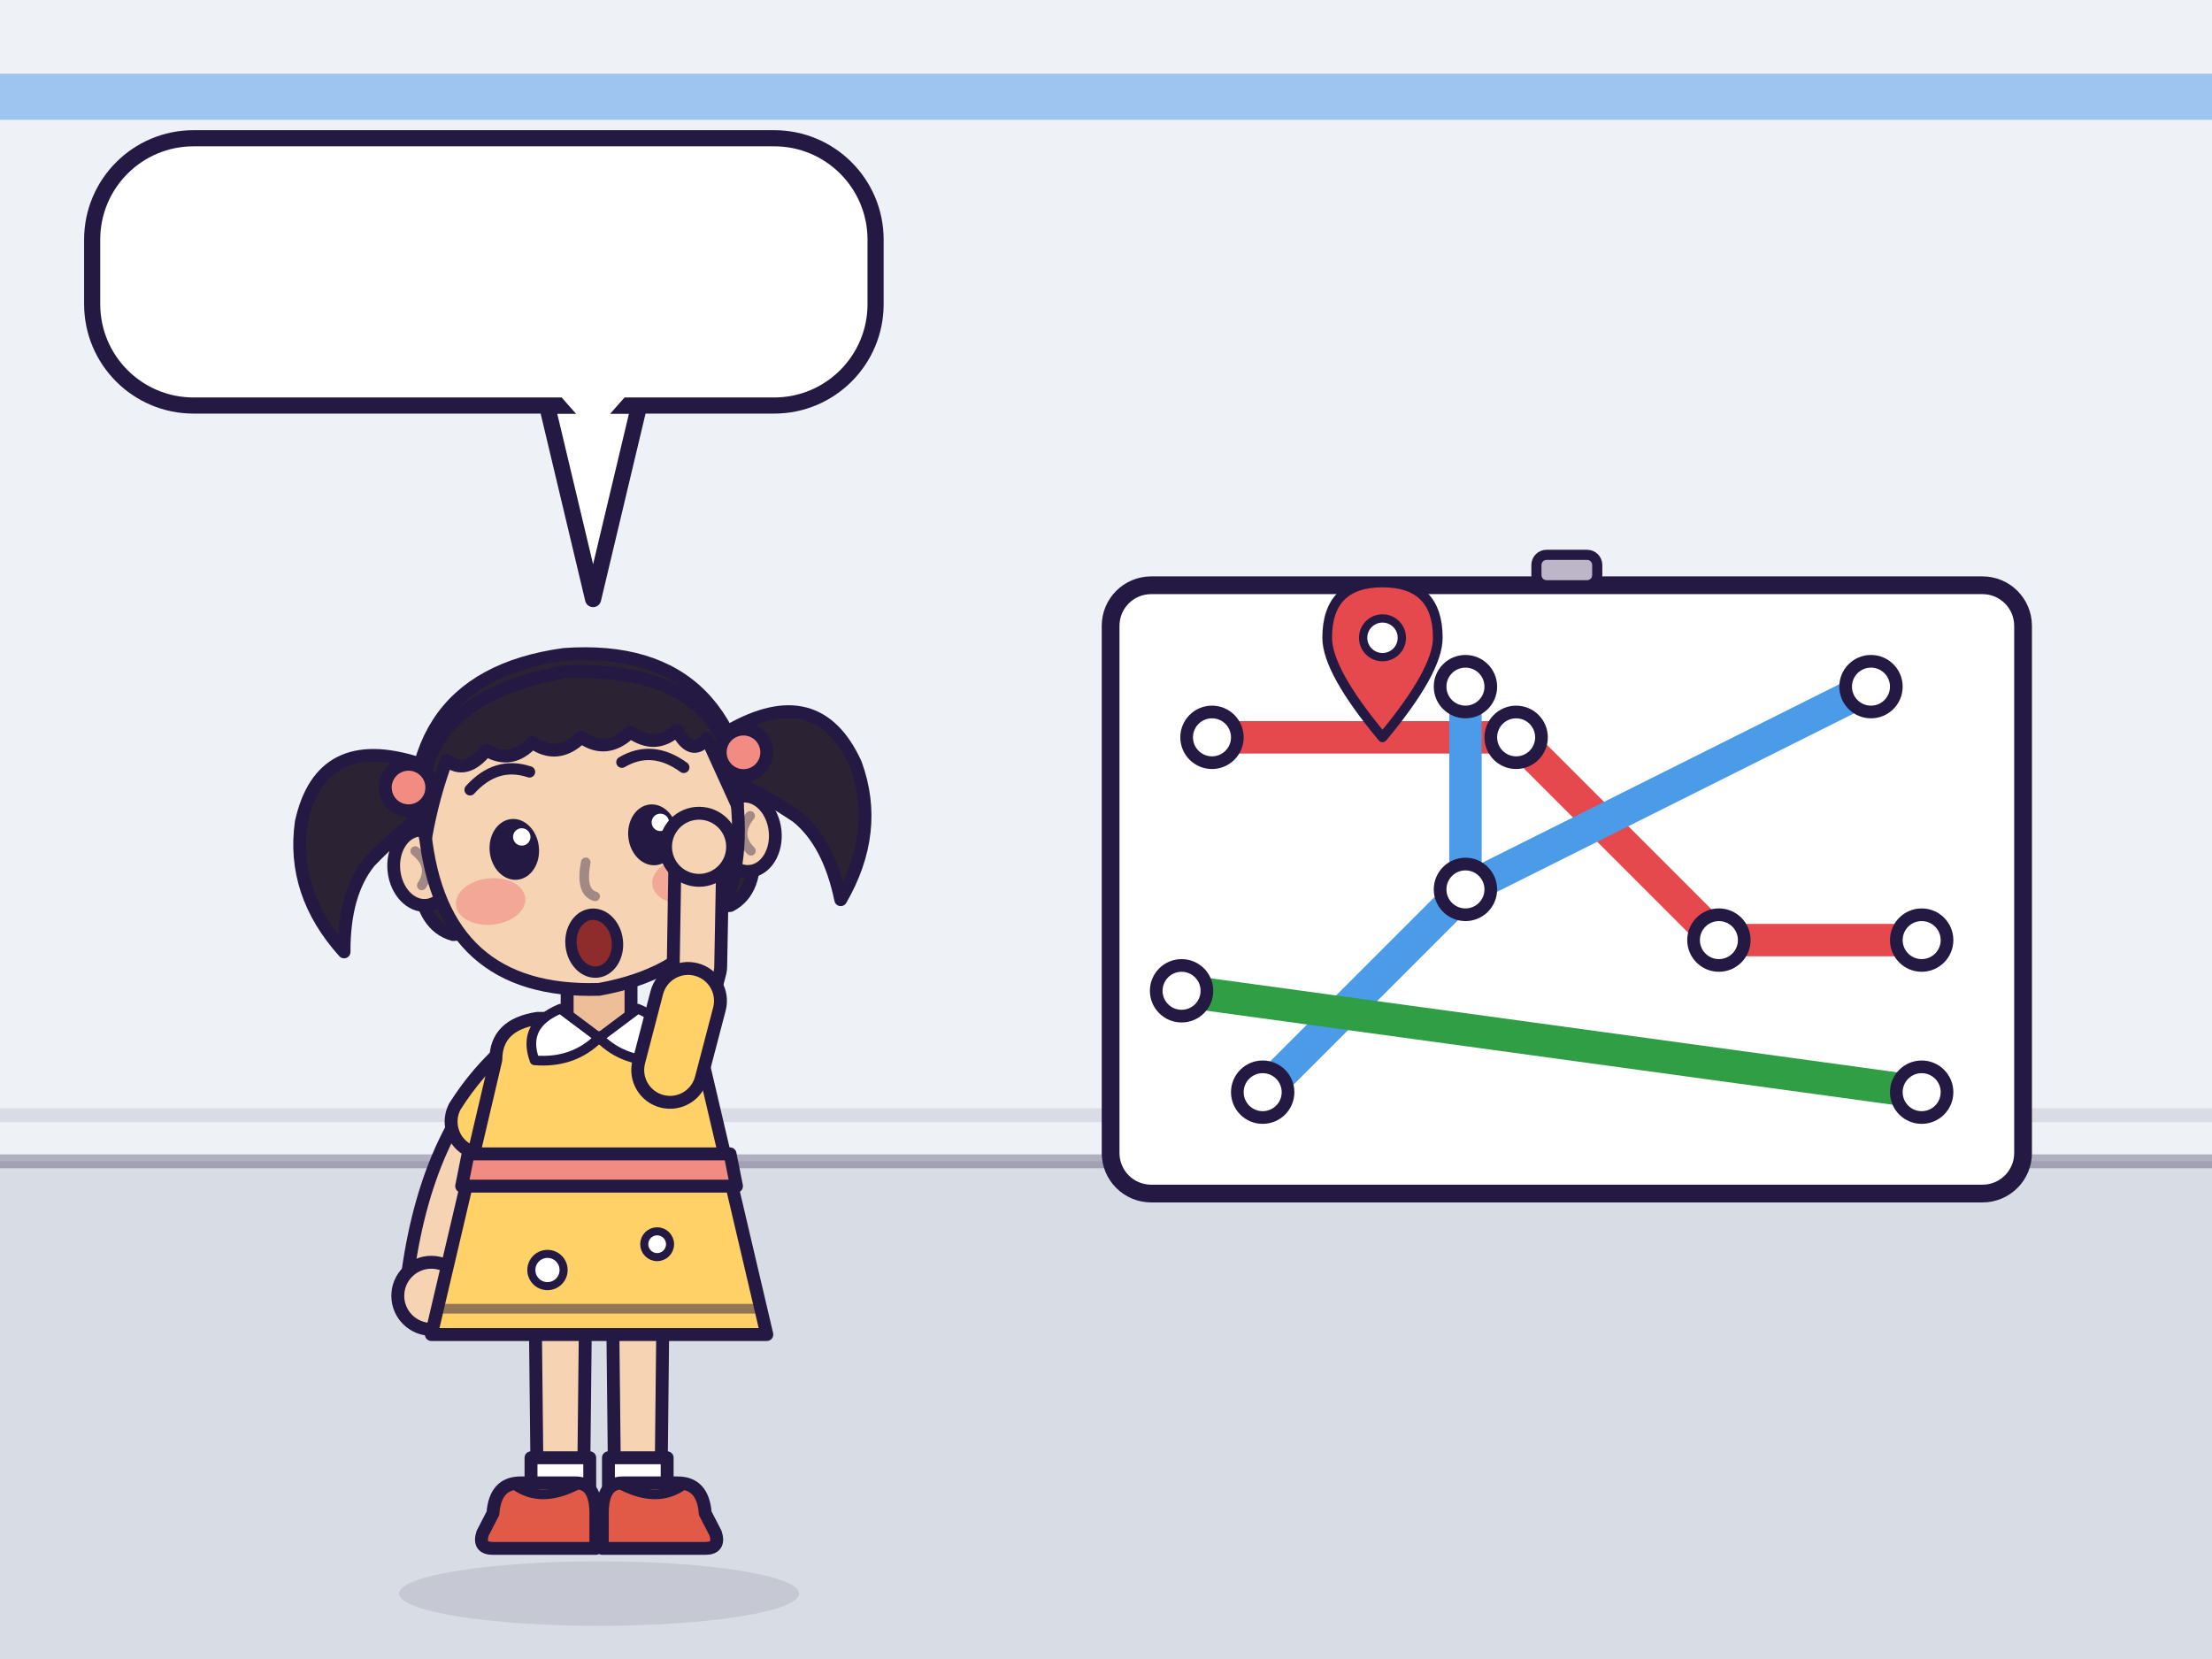
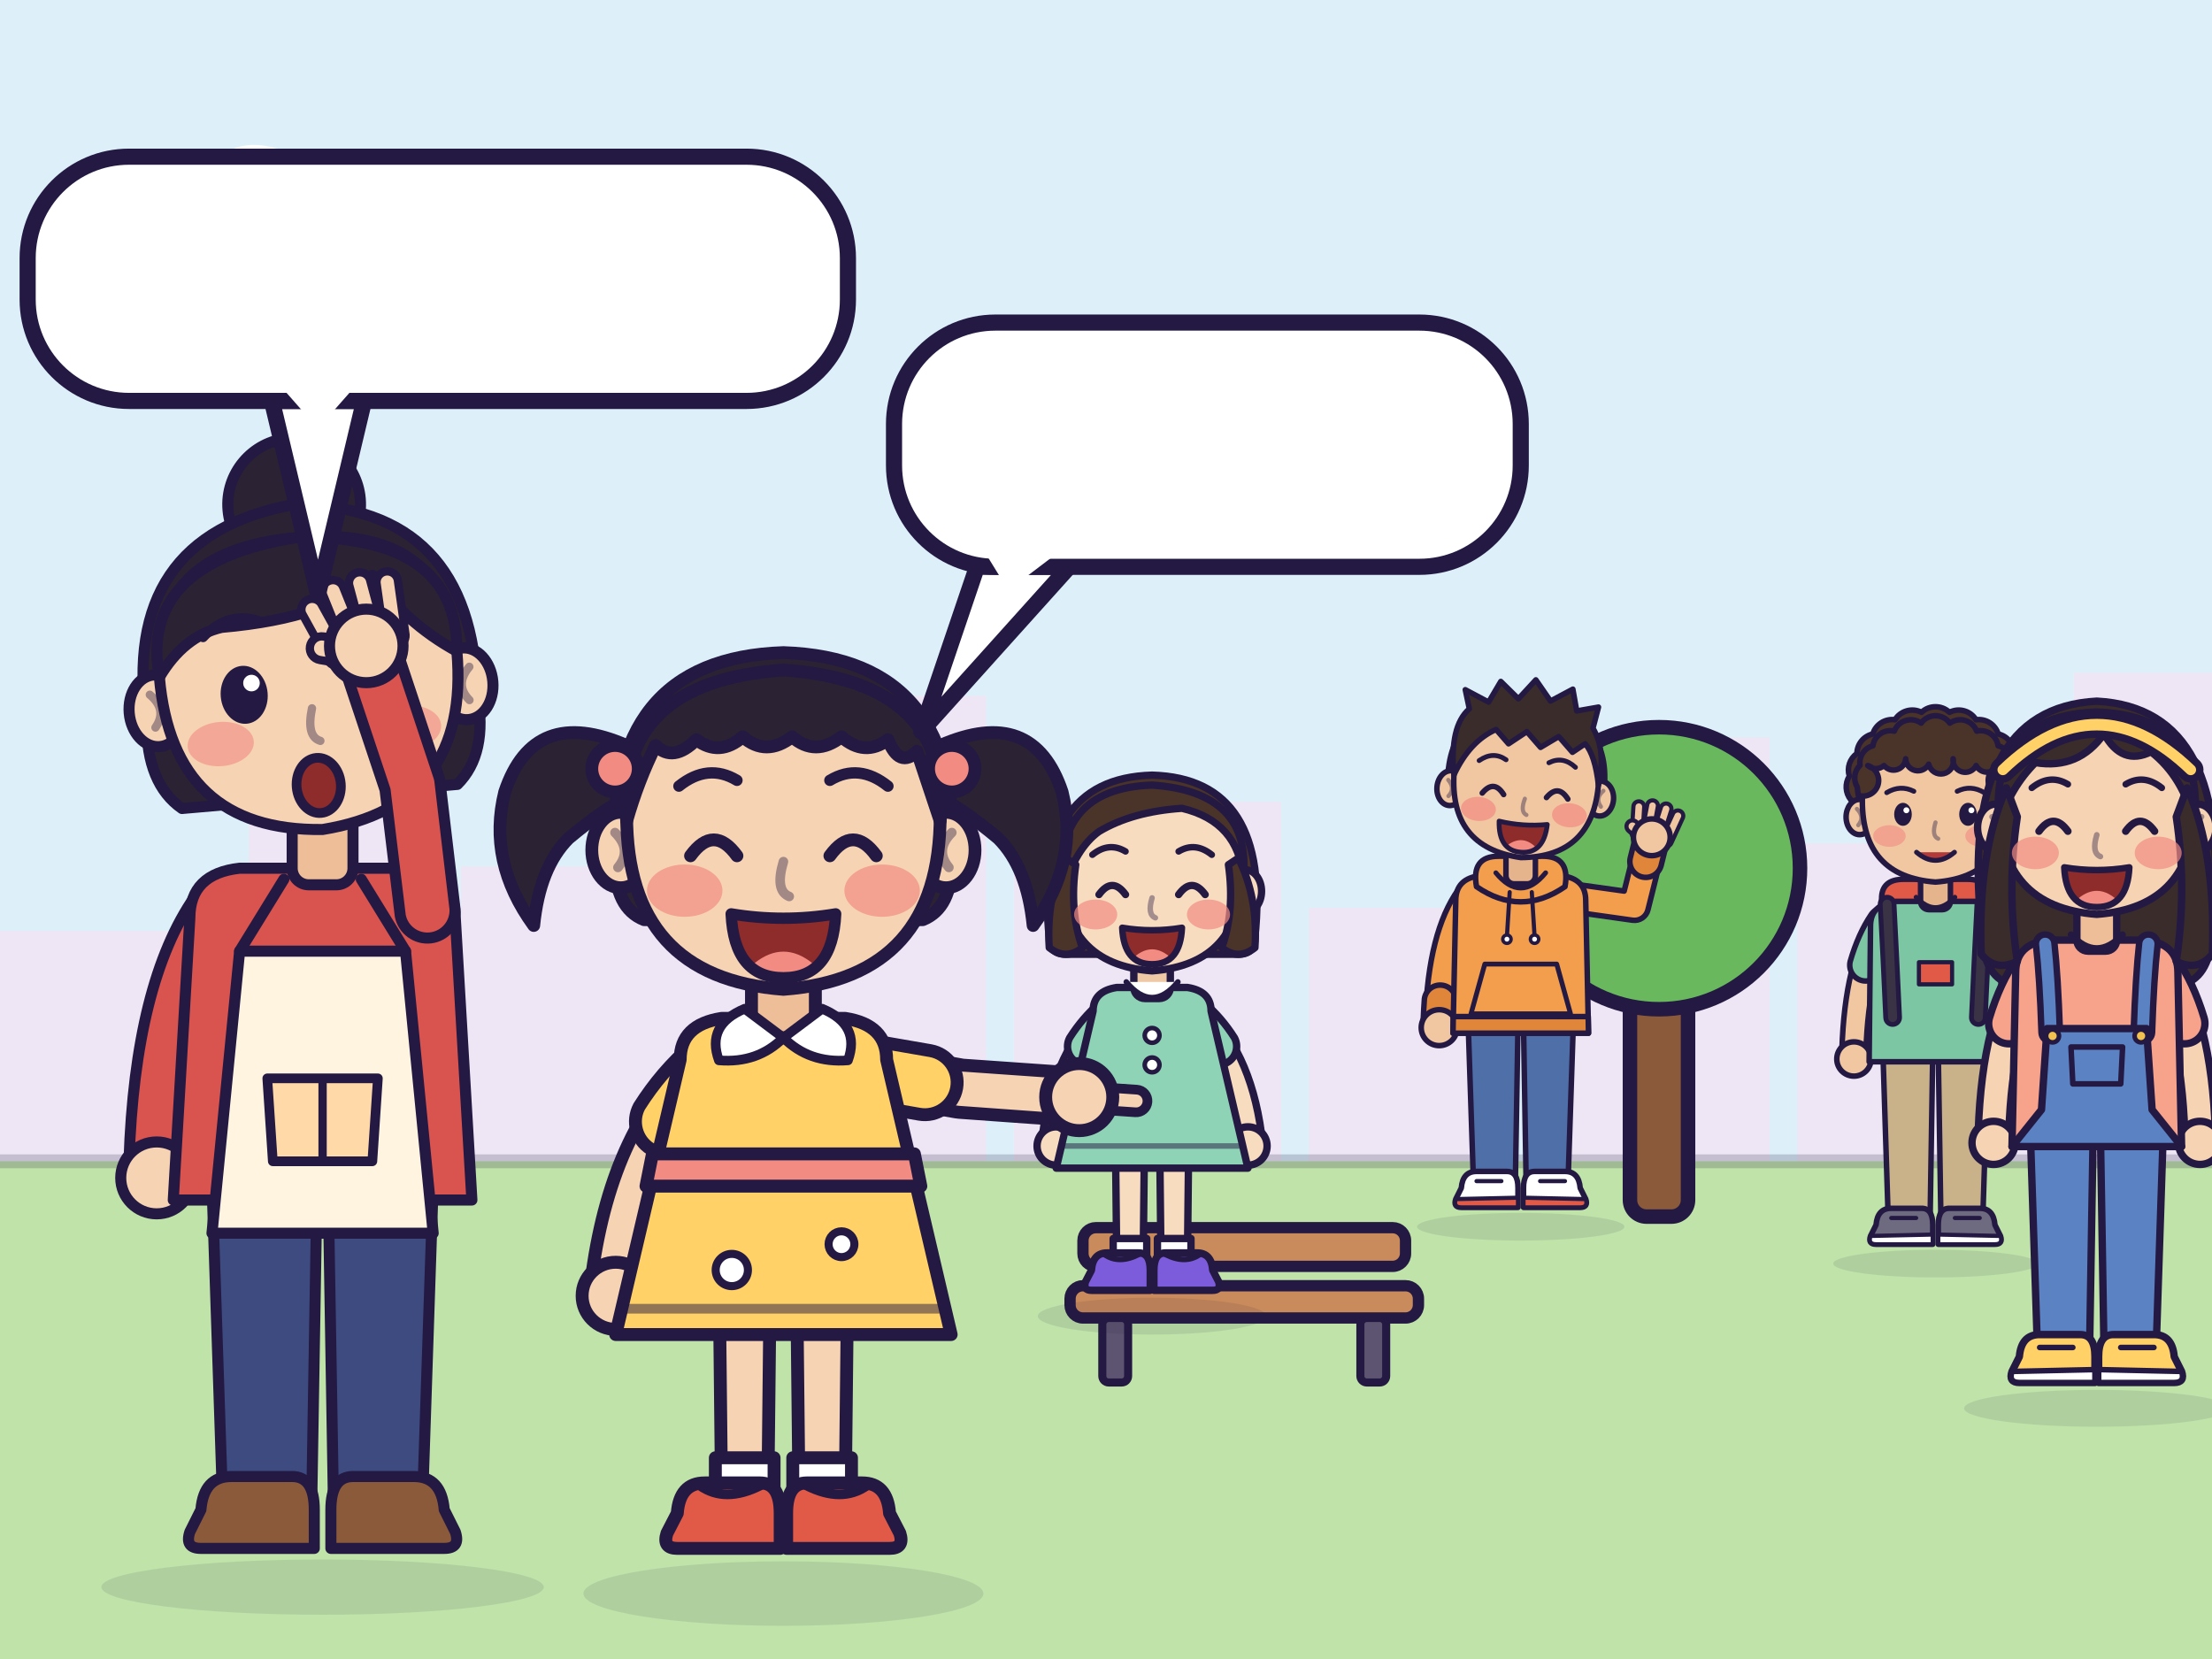
- <svg xmlns="http://www.w3.org/2000/svg" viewBox="0 0 480 360" role="img" aria-label="In a metro station, Little Sister looks at the route map, confused: &quot;我在哪儿？&quot;">
+ <svg xmlns="http://www.w3.org/2000/svg" viewBox="0 0 480 360" role="img" aria-label="In a busy park, Mom looks for Big Brother: &quot;他在哪儿？&quot; Little Sister points at him by the tree: &quot;在那儿！&quot;">
  <g stroke="#231942" stroke-width="3.5" stroke-linejoin="round" stroke-linecap="round">
-     <rect x="0" y="0" width="480" height="360" fill="#EEF1F6" stroke="none" />
-     <rect x="0" y="16" width="480" height="10" fill="#9EC5F0" stroke="none" />
-     <rect x="0" y="252" width="480" height="108" fill="#D8DCE4" stroke="none" />
-     <path d="M0 252L480 252" fill="none" stroke-width="3" opacity="0.3" />
-     <path d="M0 242L480 242" fill="none" stroke-width="3" opacity="0.1" />
-     <g transform="translate(340 270) scale(1.1 1.1)">
-       <g class="prop p-metro-map">
-         <rect x="-90" y="-130" width="180" height="120" rx="8" fill="#FFFFFF" />
-         <path d="M-70-96.8L-10-96.8A3.2 3.2 0 0 0-10-103.2L-70-103.2A3.2 3.2 0 0 0-70-96.8Z" fill="#E5484D" stroke="none" />
-         <path d="M-12.3-97.7L27.7-57.7A3.2 3.2 0 0 0 32.3-62.3L-7.7-102.3A3.2 3.2 0 0 0-12.3-97.7Z" fill="#E5484D" stroke="none" />
-         <path d="M30-56.8L70-56.8A3.2 3.2 0 0 0 70-63.2L30-63.2A3.2 3.2 0 0 0 30-56.8Z" fill="#E5484D" stroke="none" />
-         <path d="M-57.7-27.7L-17.7-67.7A3.2 3.2 0 0 0-22.3-72.3L-62.3-32.3A3.2 3.2 0 0 0-57.7-27.7Z" fill="#4C9BE8" stroke="none" />
-         <path d="M-16.8-70L-16.8-110A3.2 3.2 0 0 0-23.2-110L-23.2-70A3.2 3.2 0 0 0-16.8-70Z" fill="#4C9BE8" stroke="none" />
-         <path d="M-18.6-67.1L61.4-107.1A3.2 3.2 0 0 0 58.6-112.9L-21.4-72.9A3.2 3.2 0 0 0-18.6-67.1Z" fill="#4C9BE8" stroke="none" />
-         <path d="M-76.4-46.8L69.6-26.8A3.2 3.2 0 0 0 70.4-33.2L-75.6-53.2A3.2 3.2 0 0 0-76.4-46.8Z" fill="#2F9E44" stroke="none" />
-         <circle cx="-70" cy="-100" r="5" fill="#FFFFFF" stroke-width="2.5" />
-         <circle cx="-10" cy="-100" r="5" fill="#FFFFFF" stroke-width="2.5" />
-         <circle cx="30" cy="-60" r="5" fill="#FFFFFF" stroke-width="2.5" />
-         <circle cx="70" cy="-60" r="5" fill="#FFFFFF" stroke-width="2.5" />
-         <circle cx="-60" cy="-30" r="5" fill="#FFFFFF" stroke-width="2.5" />
-         <circle cx="-20" cy="-70" r="5" fill="#FFFFFF" stroke-width="2.5" />
-         <circle cx="60" cy="-110" r="5" fill="#FFFFFF" stroke-width="2.5" />
-         <circle cx="-76" cy="-50" r="5" fill="#FFFFFF" stroke-width="2.5" />
-         <circle cx="70" cy="-30" r="5" fill="#FFFFFF" stroke-width="2.5" />
-         <circle cx="-20" cy="-110" r="5" fill="#FFFFFF" stroke-width="2.5" />
-         <rect x="-6" y="-136" width="12" height="6" rx="2" fill="#BDB6C9" stroke-width="2" />
-       </g>
-     </g>
-     <g transform="translate(300 160) scale(0.6 0.6)">
-       <g class="prop p-location-pin">
-         <path d="M0 0Q-20-24-20-36Q-20-56 0-56Q20-56 20-36Q20-24 0 0Z" fill="#E5484D" />
-         <circle cx="0" cy="-36" r="7" fill="#FFFFFF" stroke-width="3" />
-       </g>
-     </g>
-     <g transform="translate(130 336) scale(0.7 0.7)">
-       <g class="char c-1 ch-meimei">
+     <rect x="0" y="0" width="480" height="360" fill="#DDF0FA" stroke="none" />
+     <rect x="0" y="202" width="48" height="50" fill="#EEE6F4" stroke="none" />
+     <rect x="54" y="165" width="40" height="87" fill="#EEE6F4" stroke="none" />
+     <rect x="100" y="188" width="62" height="64" fill="#EEE6F4" stroke="none" />
+     <rect x="168" y="151" width="46" height="101" fill="#EEE6F4" stroke="none" />
+     <rect x="220" y="174" width="58" height="78" fill="#EEE6F4" stroke="none" />
+     <rect x="284" y="197" width="44" height="55" fill="#EEE6F4" stroke="none" />
+     <rect x="334" y="160" width="50" height="92" fill="#EEE6F4" stroke="none" />
+     <rect x="390" y="183" width="54" height="69" fill="#EEE6F4" stroke="none" />
+     <rect x="450" y="146" width="30" height="106" fill="#EEE6F4" stroke="none" />
+     <rect x="0" y="252" width="480" height="108" fill="#BFE3A8" stroke="none" />
+     <path d="M0 252L480 252" fill="none" stroke-width="3" opacity="0.2" />
+     <path d="M30 52Q26 38 44 38Q52 26 68 36Q84 34 82 52Z" fill="#FFFFFF" stroke="none" />
+     <g transform="translate(360 264) scale(0.9 0.9)">
+       <g class="prop p-tree">
+         <rect x="-7" y="-60" width="14" height="60" rx="4" fill="#8A5A3B" />
+         <circle cx="0" cy="-84" r="34" fill="#69B85E" />
+       </g>
+     </g>
+     <g transform="translate(270 300) scale(0.7 0.7)">
+       <g class="prop p-bench">
+         <rect x="-50" y="-48" width="100" height="12" rx="4" fill="#C98B5B" />
+         <rect x="-54" y="-30" width="108" height="10" rx="4" fill="#C98B5B" />
+         <rect x="-44" y="-20" width="8" height="20" rx="2" fill="#5C5470" stroke-width="2.5" />
+         <rect x="36" y="-20" width="8" height="20" rx="2" fill="#5C5470" stroke-width="2.5" />
+       </g>
+     </g>
+     <g transform="translate(330 262) scale(0.3 0.3)">
+       <g class="char c-1 ch-gege">
+         <g transform="translate(-150 -432)">
+           <ellipse class="shadow" cx="150" cy="446" rx="75" ry="10" fill="#231942" stroke="none" opacity="0.1" />
+           <g class="figure" stroke="#231942" stroke-width="4" stroke-linejoin="round" stroke-linecap="round">
+             <g class="legs">
+               <path d="M112 300L148 300L146 420L116 420Z" fill="#4E6FA8" />
+               <path d="M188 300L152 300L154 420L184 420Z" fill="#4E6FA8" />
+               <path d="M148 418Q148 406 140 406L118 406Q108 406 107 418L103 426Q101 432 107 432L148 432Z" fill="#FFFFFF" />
+               <path d="M103 426Q101 432 107 432L148 432L148 425Z" fill="#E05A47" stroke-width="3" />
+               <path d="M118 413L136 413" fill="none" stroke-width="3" />
+               <path d="M152 418Q152 406 160 406L182 406Q192 406 193 418L197 426Q199 432 193 432L152 432Z" fill="#FFFFFF" />
+               <path d="M197 426Q199 432 193 432L152 432L152 425Z" fill="#E05A47" stroke-width="3" />
+               <path d="M182 413L164 413" fill="none" stroke-width="3" />
+             </g>
+             <g transform="translate(150 300)">
+               <g class="upper">
+                 <g transform="translate(-150 -300)">
+                   <g transform="translate(187 208)">
+                     <g class="arm-left">
+                       <g transform="translate(-187 -208)">
+                         <path d="M185.6 217.9L230.9 224.3A10 10 0 0 0 242 216.8L252.7 174.1A10 10 0 0 0 233.3 169.3L224.8 203.2L188.4 198.1A10 10 0 0 0 185.6 217.9Z" fill="#F29E4C" />
+                         <path d="M251.5 184.9L254.1 174.5A11.5 11.5 0 0 0 231.8 168.9L229.2 179.3A11.5 11.5 0 0 0 251.5 184.9Z" fill="#E0863A" />
+                         <path d="M238.1 161.9L239.3 142.4A3.9 3.9 0 0 0 231.5 142L230.3 161.4A3.9 3.9 0 0 0 238.1 161.9Z" fill="#F1C7A2" stroke-width="3" />
+                         <path d="M245.1 164.1L249.2 141.8A3.9 3.9 0 0 0 241.6 140.3L237.4 162.7A3.9 3.9 0 0 0 245.1 164.1Z" fill="#F1C7A2" stroke-width="3" />
+                         <path d="M252 166.4L258.9 144.7A3.9 3.9 0 0 0 251.5 142.3L244.6 164A3.9 3.9 0 0 0 252 166.4Z" fill="#F1C7A2" stroke-width="3" />
+                         <path d="M258.9 168.6L267.3 150.2A3.9 3.9 0 0 0 260.2 147L251.8 165.3A3.9 3.9 0 0 0 258.9 168.6Z" fill="#F1C7A2" stroke-width="3" />
+                         <path d="M246.7 164.9L233.7 153.2A4.3 4.3 0 0 0 227.9 159.6L241 171.3A4.3 4.3 0 0 0 246.7 164.9Z" fill="#F1C7A2" stroke-width="3" />
+                         <circle class="hand" cx="244.8" cy="164.3" r="13.3" fill="#F1C7A2" />
+                       </g>
+                     </g>
+                   </g>
+                   <g transform="translate(113 208)">
+                     <g class="arm-right">
+                       <g transform="translate(-113 -208)">
+                         <path d="M104.8 202.2Q83.1 232.8 81 295.7A10 10 0 0 0 101 296.3Q102.9 239.5 121.2 213.8A10 10 0 0 0 104.8 202.2Z" fill="#F29E4C" />
+                         <path d="M80.3 281.2Q79.8 288.2 79.5 295.6A11.5 11.5 0 0 0 102.5 296.4Q102.7 289.4 103.2 282.9A11.5 11.5 0 0 0 80.3 281.2Z" fill="#E0863A" />
+                         <circle class="hand" cx="91" cy="302" r="13" fill="#F1C7A2" />
+                       </g>
+                     </g>
+                   </g>
+                   <g class="body">
+                     <path d="M103 210Q103 194 121 192L179 192Q197 194 197 210L199 306L101 306Z" fill="#F29E4C" />
+                     <path d="M101.2 294L198.8 294L199 306L101 306Z" fill="#E0863A" />
+                     <path class="hood" d="M118 200Q114 178 134 178L166 178Q186 178 182 200Q150 222 118 200Z" fill="#F29E4C" />
+                     <g class="neck">
+                       <rect x="139.3" y="171" width="21.3" height="27" rx="6" fill="#E6B48C" />
+                     </g>
+                     <path d="M132 190Q150 212 168 190" fill="none" stroke-width="3.5" />
+                     <path d="M142 204L140 236M158 204L160 236" fill="none" stroke-width="3" />
+                     <circle cx="140" cy="238" r="3" fill="#FFFFFF" stroke-width="2.5" />
+                     <circle cx="160" cy="238" r="3" fill="#FFFFFF" stroke-width="2.5" />
+                     <path class="pocket" d="M124 256L176 256L186 292L114 292Z" fill="#F29E4C" stroke-width="3.5" />
+                   </g>
+                   <g transform="translate(150 179) rotate(4)">
+                     <g class="head">
+                       <g transform="translate(-150 -179)">
+                         <g transform="translate(150 126.6) scale(0.97)" stroke-width="4.1">
+                           <g class="hair-back">
+                             <path d="M-58 6Q-64-56 0-62Q64-56 58 6Z" fill="#3A2C2A" />
+                           </g>
+                           <g class="ears">
+                             <ellipse cx="-56" cy="6" rx="10" ry="13" fill="#F1C7A2" />
+                             <ellipse cx="56" cy="6" rx="10" ry="13" fill="#F1C7A2" />
+                             <path d="M-58 0Q-52 6-57 12" fill="none" stroke-width="3.1" opacity="0.4" />
+                             <path d="M58 0Q52 6 57 12" fill="none" stroke-width="3.1" opacity="0.4" />
+                           </g>
+                           <path class="face" d="M-54-6Q-54-52 0-52Q54-52 54-6Q54 50 0 54Q-54 50-54-6Z" fill="#F1C7A2" />
+                           <g class="hair">
+                             <path d="M-54-4Q-60-40-46-54L-50-68L-32-60L-24-76L-10-64L2-79L14-64L30-74L34-58L50-62L47-46Q58-30 54-4Q50-26 42-34L33-27L22-38L9-29L-2-40L-15-30L-25-40Q-44-30-54-4Z" fill="#3A2C2A" />
+                           </g>
+                           <g class="cheeks">
+                             <ellipse cx="-34" cy="20" rx="13" ry="9" fill="#F28B82" stroke="none" opacity="0.7" />
+                             <ellipse cx="34" cy="20" rx="13" ry="9" fill="#F28B82" stroke="none" opacity="0.7" />
+                           </g>
+                           <g class="brows">
+                             <path d="M-36-16Q-26-24-16-18M16-18Q26-24 36-16" fill="none" stroke-width="3.6" />
+                           </g>
+                           <g transform="translate(0 4)">
+                             <g class="eyes">
+                               <g transform="translate(0 -4)">
+                                 <path d="M-32 8Q-24-3-16 8M16 8Q24-3 32 8" fill="none" stroke-width="4.1" />
+                               </g>
+                             </g>
+                           </g>
+                           <g class="nose">
+                             <path d="M0 10Q-3 20 2 22" fill="none" stroke-width="3.1" opacity="0.4" />
+                           </g>
+                           <g class="mouth">
+                             <path d="M-18 28Q0 31 18 28Q17 50 0 50Q-17 50-18 28Z" fill="#8E2B2B" stroke="none" />
+                             <path d="M-10 45Q0 37 10 45Q6 50 0 50Q-6 50-10 45Z" fill="#F28B82" stroke="none" />
+                             <path d="M-18 28Q0 31 18 28Q17 50 0 50Q-17 50-18 28Z" fill="none" stroke-width="3.6" />
+                           </g>
+                         </g>
+                       </g>
+                     </g>
+                   </g>
+                 </g>
+               </g>
+             </g>
+           </g>
+         </g>
+       </g>
+     </g>
+     <g transform="translate(250 280) scale(0.4 0.4)">
+       <g class="char c-2 ch-girl">
+         <g transform="translate(-150 -432)">
+           <ellipse class="shadow" cx="150" cy="446" rx="62" ry="10" fill="#231942" stroke="none" opacity="0.1" />
+           <g class="figure" stroke="#231942" stroke-width="4" stroke-linejoin="round" stroke-linecap="round">
+             <g class="legs">
+               <path d="M129.9 329.7L146.1 329.7L145.1 422.6L130.9 422.6Z" fill="#F8DCC0" />
+               <path d="M128.9 403.9L147.1 403.9L147.1 422.6L128.9 422.6Z" fill="#FFFFFF" />
+               <path d="M153.9 329.7L170.1 329.7L169.1 422.6L154.9 422.6Z" fill="#F8DCC0" />
+               <path d="M152.9 403.9L171.1 403.9L171.1 422.6L152.9 422.6Z" fill="#FFFFFF" />
+               <path d="M149 421.1Q149 411.7 142.8 411.7L125.6 411.7Q117.8 411.7 117.1 421.1L113.9 427.3Q112.4 432 117.1 432L149 432Z" fill="#7C5CDB" />
+               <path d="M124.1 412.5Q131.9 418 142.8 412.5" fill="none" stroke-width="3" />
+               <path d="M151 421.1Q151 411.7 157.2 411.7L174.4 411.7Q182.2 411.7 182.9 421.1L186.1 427.3Q187.6 432 182.9 432L151 432Z" fill="#7C5CDB" />
+               <path d="M175.9 412.5Q168.1 418 157.2 412.5" fill="none" stroke-width="3" />
+             </g>
+             <g transform="translate(150 333.7)">
+               <g class="upper">
+                 <g transform="translate(-150 -333.7)">
+                   <g transform="translate(172 283.7)">
+                     <g class="arm-left">
+                       <g transform="translate(-172 -283.7)">
+                         <path d="M167.2 289.3Q189.1 308 194.7 348.7A7.4 7.4 0 0 0 209.3 346.7Q202.9 300.4 176.8 278.1A7.4 7.4 0 0 0 167.2 289.3Z" fill="#F8DCC0" />
+                         <path d="M165.5 291.3Q172.5 297.3 177.8 305.6A10 10 0 0 0 194.7 295Q187.8 284.1 178.5 276.1A10 10 0 0 0 165.5 291.3Z" fill="#8FD3B6" />
+                         <circle class="hand" cx="202" cy="353.7" r="10.4" fill="#F8DCC0" />
+                       </g>
+                     </g>
+                   </g>
+                   <g transform="translate(128 283.7)">
+                     <g class="arm-right">
+                       <g transform="translate(-128 -283.7)">
+                         <path d="M123.2 278.1Q97.1 300.4 90.7 346.7A7.4 7.4 0 0 0 105.3 348.7Q110.9 308 132.8 289.3A7.4 7.4 0 0 0 123.2 278.1Z" fill="#F8DCC0" />
+                         <path d="M121.5 276.1Q112.2 284.1 105.3 295A10 10 0 0 0 122.2 305.6Q127.5 297.3 134.5 291.3A10 10 0 0 0 121.5 276.1Z" fill="#8FD3B6" />
+                         <circle class="hand" cx="98" cy="353.7" r="10.4" fill="#F8DCC0" />
+                       </g>
+                     </g>
+                   </g>
+                   <g class="body">
+                     <path d="M118 280.5Q118 269.7 130.8 267.7L169.2 267.7Q182 269.7 182 280.5L202 365.7L98 365.7Z" fill="#8FD3B6" />
+                     <g class="neck">
+                       <rect x="140.1" y="250.7" width="19.8" height="23" rx="6" fill="#EFC9A6" />
+                     </g>
+                     <path d="M136 264.7Q150 281.7 164 264.7" fill="#FFFFFF" stroke-width="3" />
+                     <circle cx="150" cy="293.7" r="4" fill="#FFFFFF" stroke-width="2.5" />
+                     <circle cx="150" cy="309.7" r="4" fill="#FFFFFF" stroke-width="2.5" />
+                     <path d="M102.4 353.7L197.6 353.7" fill="none" stroke-width="3" opacity="0.5" />
+                   </g>
+                   <g transform="translate(150 258.7)">
+                     <g class="head">
+                       <g transform="translate(-150 -258.7)">
+                         <g transform="translate(150 210.1) scale(0.9)" stroke-width="4.4">
+                           <g class="hair-back">
+                             <path d="M-62 34Q-72-62 0-64Q72-62 62 34Q62 44 52 44L-52 44Q-62 44-62 34Z" fill="#4A3328" />
+                           </g>
+                           <g class="ears">
+                             <ellipse cx="-56" cy="6" rx="10" ry="13" fill="#F8DCC0" />
+                             <ellipse cx="56" cy="6" rx="10" ry="13" fill="#F8DCC0" />
+                             <path d="M-58 0Q-52 6-57 12" fill="none" stroke-width="3.3" opacity="0.4" />
+                             <path d="M58 0Q52 6 57 12" fill="none" stroke-width="3.3" opacity="0.4" />
+                           </g>
+                           <path class="face" d="M-54-6Q-54-52 0-52Q54-52 54-6Q54 50 0 54Q-54 50-54-6Z" fill="#F8DCC0" />
+                           <g class="hair">
+                             <path d="M-54 6Q-60-56 0-58Q60-54 55-2Q52-36 18-44Q-12-42-32-30Q-46-20-54 6Z" fill="#4A3328" />
+                             <path d="M-52-14Q-64 10-62 40Q-52 48-42 40Q-50 18-46-10Z" fill="#4A3328" />
+                             <path d="M52-14Q64 10 62 40Q52 48 42 40Q50 18 46-10Z" fill="#4A3328" />
+                           </g>
+                           <g class="cheeks">
+                             <ellipse cx="-34" cy="20" rx="13" ry="9" fill="#F28B82" stroke="none" opacity="0.7" />
+                             <ellipse cx="34" cy="20" rx="13" ry="9" fill="#F28B82" stroke="none" opacity="0.7" />
+                           </g>
+                           <g class="brows">
+                             <path d="M-36-16Q-26-24-16-18M16-18Q26-24 36-16" fill="none" stroke-width="3.9" />
+                           </g>
+                           <g transform="translate(0 4)">
+                             <g class="eyes">
+                               <g transform="translate(0 -4)">
+                                 <path d="M-32 8Q-24-3-16 8M16 8Q24-3 32 8" fill="none" stroke-width="4.4" />
+                               </g>
+                             </g>
+                           </g>
+                           <g class="nose">
+                             <path d="M0 10Q-3 20 2 22" fill="none" stroke-width="3.3" opacity="0.4" />
+                           </g>
+                           <g class="mouth">
+                             <path d="M-18 28Q0 31 18 28Q17 50 0 50Q-17 50-18 28Z" fill="#8E2B2B" stroke="none" />
+                             <path d="M-10 45Q0 37 10 45Q6 50 0 50Q-6 50-10 45Z" fill="#F28B82" stroke="none" />
+                             <path d="M-18 28Q0 31 18 28Q17 50 0 50Q-17 50-18 28Z" fill="none" stroke-width="3.9" />
+                           </g>
+                         </g>
+                       </g>
+                     </g>
+                   </g>
+                 </g>
+               </g>
+             </g>
+           </g>
+         </g>
+       </g>
+     </g>
+     <g transform="translate(420 270) scale(0.3 0.3)">
+       <g class="char c-3 ch-classmate">
+         <g transform="translate(-150 -432)">
+           <ellipse class="shadow" cx="150" cy="446" rx="74" ry="10" fill="#231942" stroke="none" opacity="0.1" />
+           <g class="figure" stroke="#231942" stroke-width="4" stroke-linejoin="round" stroke-linecap="round">
+             <g class="legs">
+               <path d="M112 294L148 294L146 420L116 420Z" fill="#C9B28A" />
+               <path d="M188 294L152 294L154 420L184 420Z" fill="#C9B28A" />
+               <path d="M148 418Q148 406 140 406L118 406Q108 406 107 418L103 426Q101 432 107 432L148 432Z" fill="#6E6A80" />
+               <path d="M103 426Q101 432 107 432L148 432L148 425Z" fill="#FFFFFF" stroke-width="3" />
+               <path d="M118 413L136 413" fill="none" stroke-width="3" />
+               <path d="M152 418Q152 406 160 406L182 406Q192 406 193 418L197 426Q199 432 193 432L152 432Z" fill="#6E6A80" />
+               <path d="M197 426Q199 432 193 432L152 432L152 425Z" fill="#FFFFFF" stroke-width="3" />
+               <path d="M182 413L164 413" fill="none" stroke-width="3" />
+             </g>
+             <g transform="translate(150 294)">
+               <g class="upper">
+                 <g transform="translate(-150 -294)">
+                   <g class="backpack">
+                     <path d="M111 204L111 182Q111 168 127 168L173 168Q189 168 189 182L189 204Z" fill="#E05A47" />
+                   </g>
+                   <g transform="translate(187 200)">
+                     <g class="arm-left">
+                       <g transform="translate(-187 -200)">
+                         <path d="M179.8 204.9Q198.3 232.3 200.3 292.3A8.7 8.7 0 0 0 217.7 291.7Q215.7 226.6 194.2 195.1A8.7 8.7 0 0 0 179.8 204.9Z" fill="#F1C7A2" />
+                         <path d="M177.5 206.5Q184.9 217.3 189.6 233.7A11.5 11.5 0 0 0 211.7 227.4Q205.9 207.4 196.5 193.5A11.5 11.5 0 0 0 177.5 206.5Z" fill="#7CC6A4" />
+                         <circle class="hand" cx="209" cy="298" r="12.4" fill="#F1C7A2" />
+                       </g>
+                     </g>
+                   </g>
+                   <g transform="translate(113 200)">
+                     <g class="arm-right">
+                       <g transform="translate(-113 -200)">
+                         <path d="M105.8 195.1Q84.3 226.6 82.3 291.7A8.7 8.7 0 0 0 99.7 292.3Q101.7 232.3 120.2 204.9A8.7 8.7 0 0 0 105.8 195.1Z" fill="#F1C7A2" />
+                         <path d="M103.5 193.5Q94.1 207.4 88.3 227.4A11.5 11.5 0 0 0 110.4 233.7Q115.1 217.3 122.5 206.5A11.5 11.5 0 0 0 103.5 193.5Z" fill="#7CC6A4" />
+                         <circle class="hand" cx="91" cy="298" r="12.4" fill="#F1C7A2" />
+                       </g>
+                     </g>
+                   </g>
+                   <g class="body">
+                     <path d="M103 202Q103 186 121 184L179 184Q197 186 197 202L198 300L102 300Z" fill="#7CC6A4" />
+                     <g class="neck">
+                       <rect x="139.2" y="162" width="21.6" height="28" rx="6" fill="#E6B48C" />
+                     </g>
+                     <path d="M136 181Q150 196 164 181" fill="none" stroke-width="3.5" />
+                     <path d="M110 186.3Q112 224.2 114 268.2A5 5 0 0 0 124 267.8Q122 223.8 120 185.7A5 5 0 0 0 110 186.3Z" fill="#3A3346" stroke-width="3.5" />
+                     <path d="M180 185.7Q178 223.8 176 267.8A5 5 0 0 0 186 268.2Q188 224.2 190 186.3A5 5 0 0 0 180 185.7Z" fill="#3A3346" stroke-width="3.5" />
+                     <path class="print" d="M138 228L162 228L162 244L138 244Z" fill="#E05A47" stroke-width="3" />
+                   </g>
+                   <g transform="translate(150 170)">
+                     <g class="head">
+                       <g transform="translate(-150 -170)">
+                         <g transform="translate(150 117.1) scale(0.98)" stroke-width="4.1">
+                           <g class="hair-back">
+                             <path d="M-62.6-6.8A15 15 0 0 1-63.6-24.2A15 15 0 0 1-58-40.9A15 15 0 0 1-46.3-55.3A15 15 0 0 1-29.9-65.8A15 15 0 0 1-10.3-71.3A15 15 0 0 1 10.3-71.3A15 15 0 0 1 29.9-65.8A15 15 0 0 1 46.3-55.3A15 15 0 0 1 58-40.9A15 15 0 0 1 63.6-24.2A15 15 0 0 1 62.6-6.8Q0 30-62.6-6.8Z" fill="#4A3328" />
+                           </g>
+                           <g class="ears">
+                             <ellipse cx="-56" cy="6" rx="10" ry="13" fill="#F1C7A2" />
+                             <ellipse cx="56" cy="6" rx="10" ry="13" fill="#F1C7A2" />
+                             <path d="M-58 0Q-52 6-57 12" fill="none" stroke-width="3.1" opacity="0.4" />
+                             <path d="M58 0Q52 6 57 12" fill="none" stroke-width="3.1" opacity="0.4" />
+                           </g>
+                           <path class="face" d="M-54-6Q-54-52 0-52Q54-52 54-6Q54 50 0 54Q-54 50-54-6Z" fill="#F1C7A2" />
+                           <g class="hair">
+                             <path d="M-57.8-16.2A13 13 0 0 1-55.7-32.2A13 13 0 0 1-46.2-46.6A13 13 0 0 1-30.4-57.4A13 13 0 0 1-10.6-63.3A13 13 0 0 1 10.6-63.3A13 13 0 0 1 30.4-57.4A13 13 0 0 1 46.2-46.6A13 13 0 0 1 55.7-32.2A13 13 0 0 1 57.8-16.2L56-10A9 9 0 0 1 46-32A9 9 0 0 1 30-32A9 9 0 0 1 13-37A9 9 0 0 1-5-33A9 9 0 0 1-22-37A9 9 0 0 1-38-32A9 9 0 0 1-50-32A9 9 0 0 1-57-10Z" fill="#4A3328" />
+                           </g>
+                           <g class="cheeks">
+                             <ellipse cx="-34" cy="20" rx="12" ry="8" fill="#F28B82" stroke="none" opacity="0.6" />
+                             <ellipse cx="34" cy="20" rx="12" ry="8" fill="#F28B82" stroke="none" opacity="0.6" />
+                           </g>
+                           <g class="brows">
+                             <path d="M-36-12Q-26-18-16-13M16-13Q26-18 36-12" fill="none" stroke-width="3.6" />
+                           </g>
+                           <g transform="translate(0 4)">
+                             <g class="eyes">
+                               <g transform="translate(0 -4)">
+                                 <ellipse cx="-24" cy="4" rx="6.5" ry="8.5" fill="#231942" stroke="none" />
+                                 <ellipse cx="24" cy="4" rx="6.5" ry="8.5" fill="#231942" stroke="none" />
+                                 <circle cx="-21.5" cy="1" r="2.2" fill="#FFFFFF" stroke="none" />
+                                 <circle cx="26.5" cy="1" r="2.2" fill="#FFFFFF" stroke="none" />
+                               </g>
+                             </g>
+                           </g>
+                           <g class="nose">
+                             <path d="M0 10Q-3 20 2 22" fill="none" stroke-width="3.1" opacity="0.4" />
+                           </g>
+                           <g class="mouth">
+                             <path d="M-14 32Q0 44 14 32" fill="#B23A3A" stroke-width="3.6" />
+                           </g>
+                         </g>
+                       </g>
+                     </g>
+                   </g>
+                 </g>
+               </g>
+             </g>
+           </g>
+         </g>
+       </g>
+     </g>
+     <g transform="translate(455 300) scale(0.4 0.4)">
+       <g class="char c-4 ch-friend">
+         <g transform="translate(-150 -432)">
+           <ellipse class="shadow" cx="150" cy="446" rx="72" ry="10" fill="#231942" stroke="none" opacity="0.1" />
+           <g class="figure" stroke="#231942" stroke-width="4" stroke-linejoin="round" stroke-linecap="round">
+             <g class="legs">
+               <path d="M114 298L148 298L146 420L118 420Z" fill="#5B83C4" />
+               <path d="M186 298L152 298L154 420L182 420Z" fill="#5B83C4" />
+               <path d="M149 418Q149 406 141 406L119 406Q109 406 108 418L104 426Q102 432 108 432L149 432Z" fill="#FFD166" />
+               <path d="M104 426Q102 432 108 432L149 432L149 425Z" fill="#FFFFFF" stroke-width="3" />
+               <path d="M119 413L137 413" fill="none" stroke-width="3" />
+               <path d="M151 418Q151 406 159 406L181 406Q191 406 192 418L196 426Q198 432 192 432L151 432Z" fill="#FFD166" />
+               <path d="M196 426Q198 432 192 432L151 432L151 425Z" fill="#FFFFFF" stroke-width="3" />
+               <path d="M181 413L163 413" fill="none" stroke-width="3" />
+             </g>
+             <g transform="translate(150 298)">
+               <g class="upper">
+                 <g transform="translate(-150 -298)">
+                   <g class="hair-far" transform="translate(150 125.1) scale(0.98)" stroke-width="4.1">
+                     <path d="M-64 60Q-76-60 0-64Q76-60 64 60Q64 86 50 92L-50 92Q-64 86-64 60Z" fill="#3A2C2A" />
+                   </g>
+                   <g transform="translate(184 208)">
+                     <g class="arm-left">
+                       <g transform="translate(-184 -208)">
+                         <path d="M177.2 212.8Q195.8 238.9 197.7 296.3A8.3 8.3 0 0 0 214.3 295.7Q212.2 233.4 190.8 203.2A8.3 8.3 0 0 0 177.2 212.8Z" fill="#F6D3B3" />
+                         <path d="M175 214.4Q182.4 224.7 187.1 240.4A11 11 0 0 0 208.2 234.1Q202.4 214.9 193 201.6A11 11 0 0 0 175 214.4Z" fill="#F7A38C" />
+                         <circle class="hand" cx="206" cy="302" r="11.7" fill="#F6D3B3" />
+                       </g>
+                     </g>
+                   </g>
+                   <g transform="translate(116 208)">
+                     <g class="arm-right">
+                       <g transform="translate(-116 -208)">
+                         <path d="M109.2 203.2Q87.8 233.4 85.7 295.7A8.3 8.3 0 0 0 102.3 296.3Q104.2 238.9 122.8 212.8A8.3 8.3 0 0 0 109.2 203.2Z" fill="#F6D3B3" />
+                         <path d="M107 201.6Q97.6 214.9 91.8 234.1A11 11 0 0 0 112.9 240.4Q117.6 224.7 125 214.4A11 11 0 0 0 107 201.6Z" fill="#F7A38C" />
+                         <circle class="hand" cx="94" cy="302" r="11.7" fill="#F6D3B3" />
+                       </g>
+                     </g>
+                   </g>
+                   <g class="body">
+                     <path d="M106 209.6Q106 194 123.6 192L176.4 192Q194 194 194 209.6L196 304L104 304Z" fill="#F7A38C" />
+                     <g class="neck">
+                       <rect x="139.2" y="170" width="21.6" height="28" rx="6" fill="#EDBE98" />
+                     </g>
+                     <path d="M136 189Q150 204 164 189" fill="none" stroke-width="3.5" />
+                     <path d="M130 241.8Q129 211.6 127 193.4A5 5 0 0 0 117 194.6Q119 212.4 120 242.2A5 5 0 0 0 130 241.8Z" fill="#5B83C4" stroke-width="3.5" />
+                     <path d="M180 242.2Q181 212.4 183 194.6A5 5 0 0 0 173 193.4Q171 211.6 170 241.8A5 5 0 0 0 180 242.2Z" fill="#5B83C4" stroke-width="3.5" />
+                     <path class="overalls" d="M123 240L177 240L180 284L196 304L104 304L120 284Z" fill="#5B83C4" />
+                     <path d="M136 250L164 250L163 270L137 270Z" fill="#5B83C4" stroke-width="3" />
+                     <circle cx="126" cy="244" r="3.5" fill="#F2C14E" stroke-width="2.5" />
+                     <circle cx="174" cy="244" r="3.5" fill="#F2C14E" stroke-width="2.5" />
+                   </g>
+                   <g transform="translate(150 178)">
+                     <g class="head">
+                       <g transform="translate(-150 -178)">
+                         <g transform="translate(150 125.1) scale(0.98)" stroke-width="4.1">
+                           <g class="ears">
+                             <ellipse cx="-56" cy="6" rx="10" ry="13" fill="#F6D3B3" />
+                             <ellipse cx="56" cy="6" rx="10" ry="13" fill="#F6D3B3" />
+                             <path d="M-58 0Q-52 6-57 12" fill="none" stroke-width="3.1" opacity="0.4" />
+                             <path d="M58 0Q52 6 57 12" fill="none" stroke-width="3.1" opacity="0.4" />
+                           </g>
+                           <path class="face" d="M-54-6Q-54-52 0-52Q54-52 54-6Q54 50 0 54Q-54 50-54-6Z" fill="#F6D3B3" />
+                           <g class="hair">
+                             <path d="M-54 4Q-60-56 0-58Q60-56 54 4Q48-22 30-36Q14-28 4-46Q-10-26-34-30Q-48-16-54 4Z" fill="#3A2C2A" />
+                             <path d="M-50-16Q-66 20-64 76Q-56 86-44 80Q-50 40-44 0Z" fill="#3A2C2A" />
+                             <path d="M50-16Q66 20 64 76Q56 86 44 80Q50 40 44 0Z" fill="#3A2C2A" />
+                             <path d="M-48.5-22.4Q0-69.1 48.5-22.4A5 5 0 0 0 55.5-29.6Q0-82.9-55.5-29.6A5 5 0 0 0-48.5-22.4Z" fill="#FFD166" />
+                           </g>
+                           <g class="cheeks">
+                             <ellipse cx="-34" cy="20" rx="13" ry="9" fill="#F28B82" stroke="none" opacity="0.7" />
+                             <ellipse cx="34" cy="20" rx="13" ry="9" fill="#F28B82" stroke="none" opacity="0.7" />
+                           </g>
+                           <g class="brows">
+                             <path d="M-36-16Q-26-24-16-18M16-18Q26-24 36-16" fill="none" stroke-width="3.6" />
+                           </g>
+                           <g transform="translate(0 4)">
+                             <g class="eyes">
+                               <g transform="translate(0 -4)">
+                                 <path d="M-32 8Q-24-3-16 8M16 8Q24-3 32 8" fill="none" stroke-width="4.1" />
+                               </g>
+                             </g>
+                           </g>
+                           <g class="nose">
+                             <path d="M0 10Q-3 20 2 22" fill="none" stroke-width="3.1" opacity="0.4" />
+                           </g>
+                           <g class="mouth">
+                             <path d="M-18 28Q0 31 18 28Q17 50 0 50Q-17 50-18 28Z" fill="#8E2B2B" stroke="none" />
+                             <path d="M-10 45Q0 37 10 45Q6 50 0 50Q-6 50-10 45Z" fill="#F28B82" stroke="none" />
+                             <path d="M-18 28Q0 31 18 28Q17 50 0 50Q-17 50-18 28Z" fill="none" stroke-width="3.6" />
+                           </g>
+                         </g>
+                       </g>
+                     </g>
+                   </g>
+                 </g>
+               </g>
+             </g>
+           </g>
+         </g>
+       </g>
+     </g>
+     <g transform="translate(70 336) scale(0.6 0.6)">
+       <g class="char c-5 ch-mama">
+         <g transform="translate(-150 -432)">
+           <ellipse class="shadow" cx="150" cy="446" rx="80" ry="10" fill="#231942" stroke="none" opacity="0.1" />
+           <g class="figure" stroke="#231942" stroke-width="4" stroke-linejoin="round" stroke-linecap="round">
+             <g class="legs">
+               <path d="M110 300L148 300L146 420L114 420Z" fill="#3D4B80" />
+               <path d="M190 300L152 300L154 420L186 420Z" fill="#3D4B80" />
+               <path d="M147 418Q147 406 139 406L117 406Q107 406 106 418L102 426Q100 432 106 432L147 432Z" fill="#8A5A3B" />
+               <path d="M153 418Q153 406 161 406L183 406Q193 406 194 418L198 426Q200 432 194 432L153 432Z" fill="#8A5A3B" />
+             </g>
+             <g transform="translate(150 300)">
+               <g class="upper">
+                 <g transform="translate(-150 -300)">
+                   <g transform="translate(112 202)">
+                     <g class="arm-right">
+                       <g transform="translate(-112 -202)">
+                         <path d="M103.8 196.3Q82.1 227.5 80 291.7A10 10 0 0 0 100 292.3Q101.9 234.1 120.2 207.7A10 10 0 0 0 103.8 196.3Z" fill="#D9534F" />
+                         <circle class="hand" cx="90" cy="298" r="13" fill="#F6D3B3" />
+                       </g>
+                     </g>
+                   </g>
+                   <g class="body">
+                     <path d="M102 204Q102 188 120 186L180 186Q198 188 198 204L204 306L96 306Z" fill="#D9534F" />
+                     <path class="apron" d="M120 216L180 216L190 318L110 318Z" fill="#FFF4E0" />
+                     <path d="M120 216L136 190M180 216L164 190" fill="none" stroke-width="4" />
+                     <path d="M130 262L170 262L168 292L132 292Z" fill="#FFD9A8" stroke-width="3.5" />
+                     <path d="M150 262L150 292" fill="none" stroke-width="3" />
+                     <g class="neck">
+                       <rect x="139" y="164" width="22" height="28" rx="6" fill="#EDBE98" />
+                     </g>
+                   </g>
+                   <g transform="translate(150 172) rotate(-5)">
+                     <g class="head">
+                       <g transform="translate(-150 -172)">
+                         <g transform="translate(150 118) scale(1)" stroke-width="4">
+                           <g class="hair-back">
+                             <circle cx="0" cy="-64" r="24" fill="#2B2233" />
+                             <path d="M-60 10Q-64-58 0-64Q64-58 60 10Q62 32 50 42L-50 42Q-62 32-60 10Z" fill="#2B2233" />
+                           </g>
+                           <g class="ears">
+                             <ellipse cx="-56" cy="6" rx="10" ry="13" fill="#F6D3B3" />
+                             <ellipse cx="56" cy="6" rx="10" ry="13" fill="#F6D3B3" />
+                             <path d="M-58 0Q-52 6-57 12" fill="none" stroke-width="3" opacity="0.4" />
+                             <path d="M58 0Q52 6 57 12" fill="none" stroke-width="3" opacity="0.4" />
+                           </g>
+                           <path class="face" d="M-54-6Q-54-52 0-52Q54-52 54-6Q54 50 0 54Q-54 50-54-6Z" fill="#F6D3B3" />
+                           <g class="hair">
+                             <path d="M-54-6Q-58-48 0-52Q58-48 54-6Q36-18 26-36Q10-22-30-22Q-44-20-54-6Z" fill="#2B2233" />
+                           </g>
+                           <g class="cheeks">
+                             <ellipse cx="-34" cy="20" rx="12" ry="8" fill="#F28B82" stroke="none" opacity="0.6" />
+                             <ellipse cx="34" cy="20" rx="12" ry="8" fill="#F28B82" stroke="none" opacity="0.6" />
+                           </g>
+                           <g class="brows">
+                             <path d="M-37-19Q-27-28-16-23M16-23Q27-28 37-19" fill="none" stroke-width="3.5" />
+                           </g>
+                           <g transform="translate(0 4)">
+                             <g class="eyes">
+                               <g transform="translate(0 -4)">
+                                 <ellipse cx="-24" cy="3" rx="8.5" ry="10.5" fill="#231942" stroke="none" />
+                                 <ellipse cx="24" cy="3" rx="8.5" ry="10.5" fill="#231942" stroke="none" />
+                                 <circle cx="-21" cy="-1" r="3" fill="#FFFFFF" stroke="none" />
+                                 <circle cx="27" cy="-1" r="3" fill="#FFFFFF" stroke="none" />
+                               </g>
+                             </g>
+                           </g>
+                           <g class="nose">
+                             <path d="M0 10Q-3 20 2 22" fill="none" stroke-width="3" opacity="0.4" />
+                           </g>
+                           <g class="mouth">
+                             <ellipse cx="0" cy="38" rx="8" ry="10" fill="#8E2B2B" stroke-width="3.5" />
+                           </g>
+                         </g>
+                       </g>
+                     </g>
+                   </g>
+                   <g transform="translate(188 202)">
+                     <g class="arm-left">
+                       <g transform="translate(-188 -202)">
+                         <path d="M197.9 200.8L192.4 154.3A10 10 0 0 0 191.9 152.4L177.7 109.7A10 10 0 0 0 158.7 116L172.6 157.7L178.1 203.2A10 10 0 0 0 197.9 200.8Z" fill="#D9534F" />
+                         <path d="M158.8 107.2L149.4 90.2A3.9 3.9 0 0 0 142.6 93.9L152 111A3.9 3.9 0 0 0 158.8 107.2Z" fill="#F6D3B3" stroke-width="3" />
+                         <path d="M165.9 105.3L157.4 84.2A3.9 3.9 0 0 0 150.2 87.2L158.7 108.3A3.9 3.9 0 0 0 165.9 105.3Z" fill="#F6D3B3" stroke-width="3" />
+                         <path d="M173 103.5L167.1 81.5A3.9 3.9 0 0 0 159.6 83.5L165.5 105.5A3.9 3.9 0 0 0 173 103.5Z" fill="#F6D3B3" stroke-width="3" />
+                         <path d="M180 101.6L177.2 81.7A3.9 3.9 0 0 0 169.5 82.8L172.3 102.7A3.9 3.9 0 0 0 180 101.6Z" fill="#F6D3B3" stroke-width="3" />
+                         <path d="M167.7 105.1L150.4 102.2A4.3 4.3 0 0 0 149 110.7L166.3 113.6A4.3 4.3 0 0 0 167.7 105.1Z" fill="#F6D3B3" stroke-width="3" />
+                         <circle class="hand" cx="165.8" cy="105.6" r="13.3" fill="#F6D3B3" />
+                       </g>
+                     </g>
+                   </g>
+                 </g>
+               </g>
+             </g>
+           </g>
+         </g>
+       </g>
+     </g>
+     <g transform="translate(170 336) scale(0.7 0.7)">
+       <g class="char c-6 ch-meimei">
        <g transform="translate(-150 -432)">
          <ellipse class="shadow" cx="150" cy="446" rx="62" ry="10" fill="#231942" stroke="none" opacity="0.1" />
          <g class="figure" stroke="#231942" stroke-width="4" stroke-linejoin="round" stroke-linecap="round">
            <g class="legs">
              <path d="M129.9 329.7L146.1 329.7L145.1 422.6L130.9 422.6Z" fill="#F6D3B3" />
              <path d="M128.9 403.9L147.1 403.9L147.1 422.6L128.9 422.6Z" fill="#FFFFFF" />
              <path d="M153.9 329.7L170.1 329.7L169.1 422.6L154.9 422.6Z" fill="#F6D3B3" />
              <path d="M152.9 403.9L171.1 403.9L171.1 422.6L152.9 422.6Z" fill="#FFFFFF" />
              <path d="M149 421.1Q149 411.7 142.8 411.7L125.6 411.7Q117.8 411.7 117.1 421.1L113.9 427.3Q112.4 432 117.1 432L149 432Z" fill="#E05A47" />
              <path d="M124.1 412.5Q131.9 418 142.8 412.5" fill="none" stroke-width="3" />
              <path d="M151 421.1Q151 411.7 157.2 411.7L174.4 411.7Q182.2 411.7 182.9 421.1L186.1 427.3Q187.6 432 182.9 432L151 432Z" fill="#E05A47" />
              <path d="M175.9 412.5Q168.1 418 157.2 412.5" fill="none" stroke-width="3" />
            </g>
            <g transform="translate(150 333.7)">
              <g class="upper">
                <g transform="translate(-150 -333.7)">
+                   <g transform="translate(172 283.7)">
+                     <g class="arm-left act">
+                       <g transform="translate(-172 -283.7)">
+                         <path d="M170.7 291L203.5 296.7A7.4 7.4 0 0 0 204.3 296.8L236.2 299.1A7.4 7.4 0 0 0 237.2 284.4L205.7 282.2L173.3 276.5A7.4 7.4 0 0 0 170.7 291Z" fill="#F6D3B3" />
+                         <path d="M170.3 293.6L192.1 297.4A10 10 0 0 0 195.6 277.7L173.7 273.9A10 10 0 0 0 170.3 293.6Z" fill="#FFD166" />
+                         <path d="M241.4 295.6L259.1 296.8A3.5 3.5 0 0 0 259.6 289.8L241.9 288.6A3.5 3.5 0 0 0 241.4 295.6Z" fill="#F6D3B3" stroke-width="3" />
+                         <circle class="hand" cx="241.7" cy="292.1" r="10.4" fill="#F6D3B3" />
+                       </g>
+                     </g>
+                   </g>
                  <g transform="translate(128 283.7)">
                    <g class="arm-right">
                      <g transform="translate(-128 -283.7)">
                        <path d="M123.2 278.1Q97.1 300.4 90.7 346.7A7.4 7.4 0 0 0 105.3 348.7Q110.9 308 132.8 289.3A7.4 7.4 0 0 0 123.2 278.1Z" fill="#F6D3B3" />
                        <path d="M121.5 276.1Q112.2 284.1 105.3 295A10 10 0 0 0 122.2 305.6Q127.5 297.3 134.5 291.3A10 10 0 0 0 121.5 276.1Z" fill="#FFD166" />
                        <circle class="hand" cx="98" cy="353.7" r="10.4" fill="#F6D3B3" />
                      </g>
                    </g>
                  </g>
                  <g class="body">
                    <path d="M118 280.5Q118 269.7 130.8 267.7L169.2 267.7Q182 269.7 182 280.5L202 365.7L98 365.7Z" fill="#FFD166" />
                    <path d="M109.4 309.7L190.6 309.7L192.6 319.7L107.4 319.7Z" fill="#F28B82" />
                    <g class="neck">
                      <rect x="140.1" y="250.7" width="19.8" height="23" rx="6" fill="#EDBE98" />
                    </g>
                    <path d="M138 264.7Q126 269.7 130 280.7Q142 281.7 150 273.7Z" fill="#FFFFFF" stroke-width="3" />
                    <path d="M162 264.7Q174 269.7 170 280.7Q158 281.7 150 273.7Z" fill="#FFFFFF" stroke-width="3" />
                    <circle cx="134" cy="345.7" r="5" fill="#FFFFFF" stroke-width="2.5" />
                    <circle cx="168" cy="337.7" r="4" fill="#FFFFFF" stroke-width="2.5" />
                    <path d="M101.6 357.7L198.4 357.7" fill="none" stroke-width="3" opacity="0.5" />
                  </g>
-                   <g transform="translate(150 258.7) rotate(-6)">
-                     <g class="head act">
+                   <g transform="translate(150 258.7)">
+                     <g class="head">
                      <g transform="translate(-150 -258.7)">
                        <g transform="translate(150 210.1) scale(0.9)" stroke-width="4.4">
                          <g class="hair-back">
                            <path d="M-54-30Q-86-44-96-14Q-102 10-86 32Q-84 12-74 2Q-62-8-54-12Z" fill="#2B2233" />
                            <path d="M54-30Q86-44 96-14Q102 10 86 32Q84 12 74 2Q62-8 54-12Z" fill="#2B2233" />
                            <path d="M-58 10Q-62-60 0-62Q62-60 58 10Q58 26 48 30L-48 30Q-58 26-58 10Z" fill="#2B2233" />
                          </g>
                          <g class="ears">
                            <ellipse cx="-56" cy="6" rx="10" ry="13" fill="#F6D3B3" />
                            <ellipse cx="56" cy="6" rx="10" ry="13" fill="#F6D3B3" />
                            <path d="M-58 0Q-52 6-57 12" fill="none" stroke-width="3.3" opacity="0.4" />
                            <path d="M58 0Q52 6 57 12" fill="none" stroke-width="3.3" opacity="0.4" />
                          </g>
                          <path class="face" d="M-54-6Q-54-52 0-52Q54-52 54-6Q54 50 0 54Q-54 50-54-6Z" fill="#F6D3B3" />
                          <g class="hair">
                            <path d="M-54-4Q-58-52 0-56Q58-52 54-4Q50-16 46-28Q40-22 36-32Q28-26 20-33Q11-26 3-33Q-6-26-14-33Q-22-26-30-32Q-38-24-44-30Q-50-18-54-4Z" fill="#2B2233" />
                            <circle cx="-58" cy="-22" r="8" fill="#F28B82" />
                            <circle cx="58" cy="-22" r="8" fill="#F28B82" />
                          </g>
                          <g class="cheeks">
-                             <ellipse cx="-34" cy="20" rx="12" ry="8" fill="#F28B82" stroke="none" opacity="0.6" />
-                             <ellipse cx="34" cy="20" rx="12" ry="8" fill="#F28B82" stroke="none" opacity="0.6" />
+                             <ellipse cx="-34" cy="20" rx="13" ry="9" fill="#F28B82" stroke="none" opacity="0.7" />
+                             <ellipse cx="34" cy="20" rx="13" ry="9" fill="#F28B82" stroke="none" opacity="0.7" />
                          </g>
                          <g class="brows">
-                             <path d="M-37-19Q-27-28-16-23M16-23Q27-28 37-19" fill="none" stroke-width="3.9" />
+                             <path d="M-36-16Q-26-24-16-18M16-18Q26-24 36-16" fill="none" stroke-width="3.9" />
                          </g>
                          <g transform="translate(0 4)">
                            <g class="eyes">
                              <g transform="translate(0 -4)">
-                                 <ellipse cx="-24" cy="3" rx="8.5" ry="10.5" fill="#231942" stroke="none" />
-                                 <ellipse cx="24" cy="3" rx="8.5" ry="10.5" fill="#231942" stroke="none" />
-                                 <circle cx="-21" cy="-1" r="3" fill="#FFFFFF" stroke="none" />
-                                 <circle cx="27" cy="-1" r="3" fill="#FFFFFF" stroke="none" />
+                                 <path d="M-32 8Q-24-3-16 8M16 8Q24-3 32 8" fill="none" stroke-width="4.4" />
                              </g>
                            </g>
                          </g>
                          <g class="nose">
                            <path d="M0 10Q-3 20 2 22" fill="none" stroke-width="3.3" opacity="0.4" />
                          </g>
                          <g class="mouth">
-                             <ellipse cx="0" cy="38" rx="8" ry="10" fill="#8E2B2B" stroke-width="3.9" />
+                             <path d="M-18 28Q0 31 18 28Q17 50 0 50Q-17 50-18 28Z" fill="#8E2B2B" stroke="none" />
+                             <path d="M-10 45Q0 37 10 45Q6 50 0 50Q-6 50-10 45Z" fill="#F28B82" stroke="none" />
+                             <path d="M-18 28Q0 31 18 28Q17 50 0 50Q-17 50-18 28Z" fill="none" stroke-width="3.9" />
                          </g>
                        </g>
-                       </g>
-                     </g>
-                   </g>
-                   <g transform="translate(172 283.7)">
-                     <g class="arm-left">
-                       <g transform="translate(-172 -283.7)">
-                         <path d="M179.1 285.6L187.5 253.4A7.4 7.4 0 0 0 187.7 251.6L188.3 219.6A7.4 7.4 0 0 0 173.5 219.4L173 250.5L164.9 281.9A7.4 7.4 0 0 0 179.1 285.6Z" fill="#F6D3B3" />
-                         <path d="M181.7 286.2L187.3 264.8A10 10 0 0 0 167.9 259.7L162.3 281.2A10 10 0 0 0 181.7 286.2Z" fill="#FFD166" />
-                         <circle class="hand" cx="181" cy="214.5" r="10.4" fill="#F6D3B3" />
                      </g>
                    </g>
                  </g>
                </g>
              </g>
            </g>
          </g>
        </g>
      </g>
    </g>
-     <g transform="translate(128.7 130)">
-       <g class="bubble b-1 has-text">
-         <g transform="translate(-128.7 -130)">
-           <path d="M118.7 88L128.7 130L138.7 88Z" fill="#FFFFFF" />
-           <rect x="20" y="30" width="170" height="58" rx="22" fill="#FFFFFF" />
-           <path d="M119.9 84L128.7 94L137.5 84Z" fill="#FFFFFF" stroke="none" />
+     <g transform="translate(69 129)">
+       <g class="bubble b-1 has-text line-0">
+         <g transform="translate(-69 -129)">
+           <path d="M59 87L69 129L79 87Z" fill="#FFFFFF" />
+           <rect x="6" y="34" width="178" height="53" rx="22" fill="#FFFFFF" />
+           <path d="M60.2 83L69 93L77.8 83Z" fill="#FFFFFF" stroke="none" />
+         </g>
+       </g>
+     </g>
+     <g transform="translate(199.9 158.7)">
+       <g class="bubble b-2 has-text line-1">
+         <g transform="translate(-199.9 -158.7)">
+           <path d="M212 123L199.9 158.7L232 123Z" fill="#FFFFFF" />
+           <rect x="194" y="70" width="136" height="53" rx="22" fill="#FFFFFF" />
+           <path d="M213.2 119L218.8 128.1L230.8 119Z" fill="#FFFFFF" stroke="none" />
        </g>
      </g>
    </g>
  </g>
</svg>
